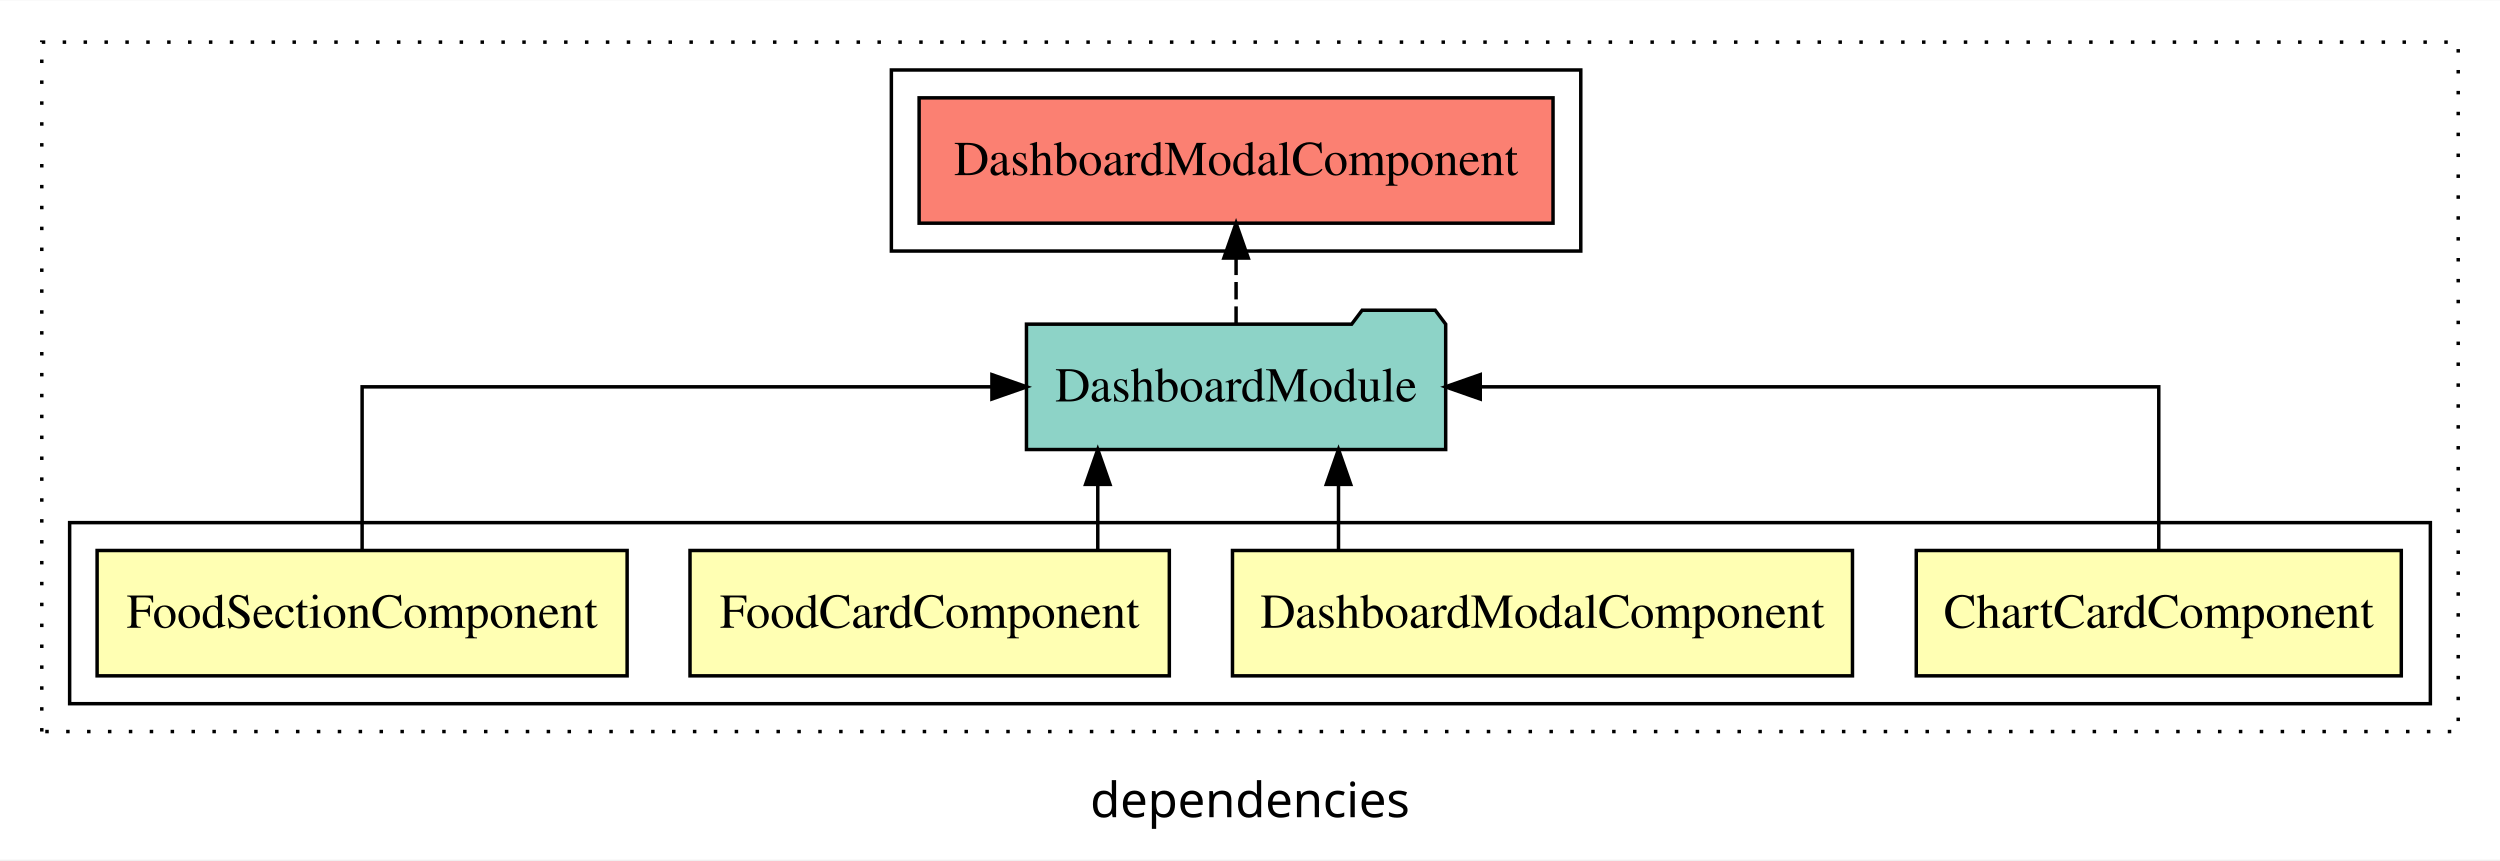
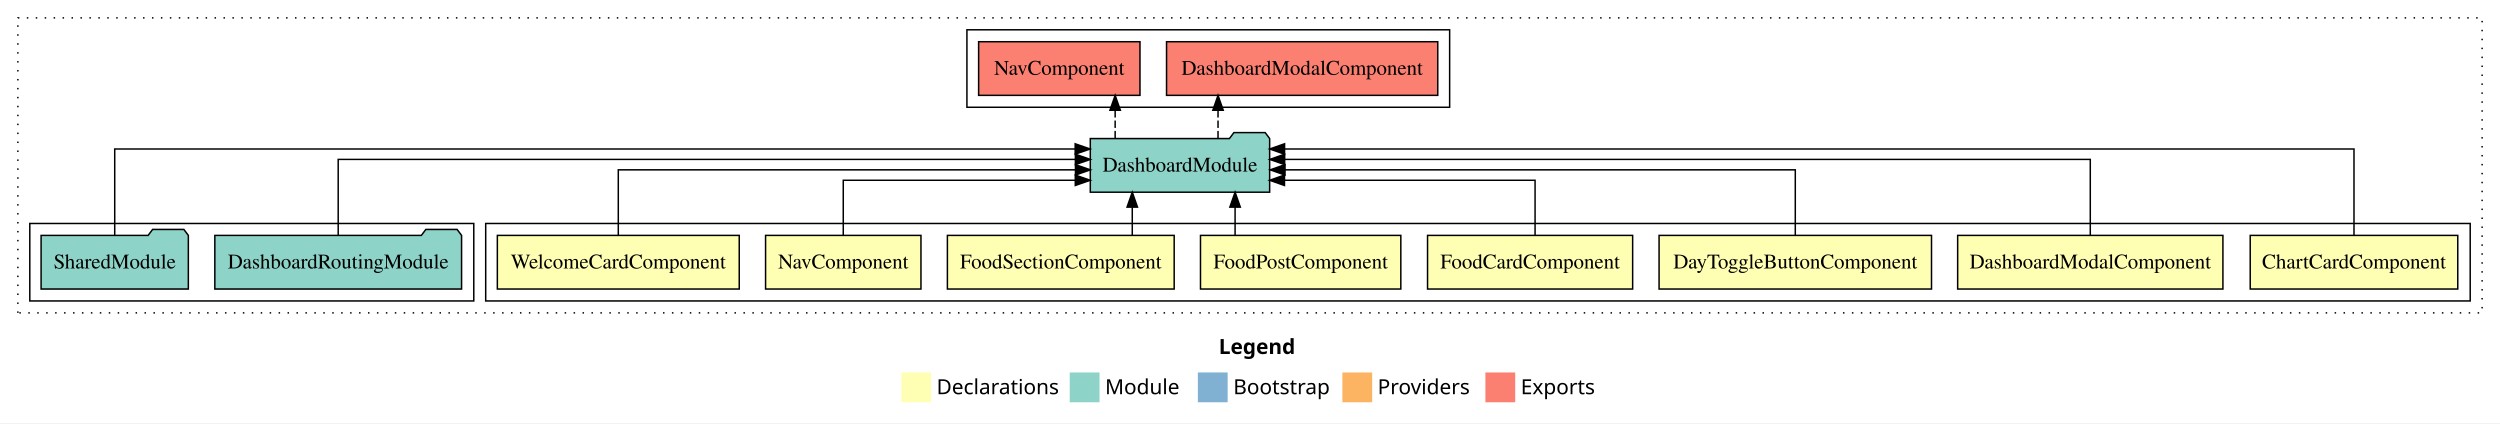
- <svg xmlns="http://www.w3.org/2000/svg" width="718pt" height="247pt" viewBox="0.00 0.00 718.00 246.80">
-   <g id="graph0" class="graph" transform="scale(1 1) rotate(0) translate(4 242.8)">
-     <polygon fill="white" stroke="transparent" points="-4,4 -4,-242.8 714,-242.8 714,4 -4,4" />
-     <text text-anchor="middle" x="355" y="-8.2" font-family="sans-serif" font-size="14.00">dependencies</text>
+ <svg xmlns="http://www.w3.org/2000/svg" width="1678pt" height="284pt" viewBox="0.00 0.00 1678.00 284.00">
+   <g id="graph0" class="graph" transform="scale(1 1) rotate(0) translate(4 280)">
+     <polygon fill="white" stroke="transparent" points="-4,4 -4,-280 1674,-280 1674,4 -4,4" />
+     <text text-anchor="start" x="814.01" y="-42.4" font-family="Times-12" font-weight="bold" font-size="14.00">Legend</text>
+     <polygon fill="#ffffb3" stroke="transparent" points="601,-10 601,-30 621,-30 621,-10 601,-10" />
+     <text text-anchor="start" x="624.63" y="-15.4" font-family="Times-12" font-size="14.00">  Declarations</text>
+     <polygon fill="#8dd3c7" stroke="transparent" points="714,-10 714,-30 734,-30 734,-10 714,-10" />
+     <text text-anchor="start" x="737.73" y="-15.4" font-family="Times-12" font-size="14.00">  Module</text>
+     <polygon fill="#80b1d3" stroke="transparent" points="800,-10 800,-30 820,-30 820,-10 800,-10" />
+     <text text-anchor="start" x="823.78" y="-15.4" font-family="Times-12" font-size="14.00">  Bootstrap</text>
+     <polygon fill="#fdb462" stroke="transparent" points="897,-10 897,-30 917,-30 917,-10 897,-10" />
+     <text text-anchor="start" x="920.67" y="-15.4" font-family="Times-12" font-size="14.00">  Providers</text>
+     <polygon fill="#fb8072" stroke="transparent" points="993,-10 993,-30 1013,-30 1013,-10 993,-10" />
+     <text text-anchor="start" x="1016.73" y="-15.4" font-family="Times-12" font-size="14.00">  Exports</text>
    <g id="clust1" class="cluster">
-       <polygon fill="none" stroke="black" stroke-dasharray="1,5" points="8,-32.8 8,-230.8 702,-230.8 702,-32.8 8,-32.8" />
+       <polygon fill="none" stroke="black" stroke-dasharray="1,5" points="8,-70 8,-268 1662,-268 1662,-70 8,-70" />
    </g>
    <g id="clust2" class="cluster">
-       <polygon fill="none" stroke="black" points="16,-40.8 16,-92.8 694,-92.8 694,-40.8 16,-40.8" />
+       <polygon fill="none" stroke="black" points="322,-78 322,-130 1654,-130 1654,-78 322,-78" />
    </g>
-     <g id="clust8" class="cluster">
-       <polygon fill="none" stroke="black" points="252,-170.8 252,-222.8 450,-222.8 450,-170.8 252,-170.8" />
+     <g id="clust11" class="cluster">
+       <polygon fill="none" stroke="black" points="16,-78 16,-130 314,-130 314,-78 16,-78" />
+     </g>
+     <g id="clust12" class="cluster">
+       <polygon fill="none" stroke="black" points="645,-208 645,-260 969,-260 969,-208 645,-208" />
    </g>
    <g id="node1" class="node">
-       <polygon fill="#ffffb3" stroke="black" points="685.65,-84.8 546.35,-84.8 546.35,-48.8 685.65,-48.8 685.65,-84.8" />
-       <text text-anchor="middle" x="616" y="-62.6" font-family="Times,serif" font-size="14.00">ChartCardComponent</text>
+       <polygon fill="#ffffb3" stroke="black" points="1645.65,-122 1506.35,-122 1506.35,-86 1645.65,-86 1645.65,-122" />
+       <text text-anchor="middle" x="1576" y="-99.8" font-family="Times,serif" font-size="14.00">ChartCardComponent</text>
+     </g>
+     <g id="node9" class="node">
+       <polygon fill="#8dd3c7" stroke="black" points="848.19,-187 845.19,-191 824.19,-191 821.19,-187 727.81,-187 727.81,-151 848.19,-151 848.19,-187" />
+       <text text-anchor="middle" x="788" y="-164.8" font-family="Times,serif" font-size="14.00">DashboardModule</text>
+     </g>
+     <g id="edge1" class="edge">
+       <path fill="none" stroke="black" d="M1576,-122.01C1576,-144.49 1576,-180 1576,-180 1576,-180 858.2,-180 858.2,-180" />
+       <polygon fill="black" stroke="black" points="858.2,-176.5 848.2,-180 858.2,-183.5 858.2,-176.5" />
+     </g>
+     <g id="node2" class="node">
+       <polygon fill="#ffffb3" stroke="black" points="1488.02,-122 1309.98,-122 1309.98,-86 1488.02,-86 1488.02,-122" />
+       <text text-anchor="middle" x="1399" y="-99.8" font-family="Times,serif" font-size="14.00">DashboardModalComponent</text>
+     </g>
+     <g id="edge2" class="edge">
+       <path fill="none" stroke="black" d="M1399,-122.13C1399,-142.57 1399,-173 1399,-173 1399,-173 858.26,-173 858.26,-173" />
+       <polygon fill="black" stroke="black" points="858.26,-169.5 848.26,-173 858.26,-176.5 858.26,-169.5" />
+     </g>
+     <g id="node3" class="node">
+       <polygon fill="#ffffb3" stroke="black" points="1292.43,-122 1109.57,-122 1109.57,-86 1292.43,-86 1292.43,-122" />
+       <text text-anchor="middle" x="1201" y="-99.8" font-family="Times,serif" font-size="14.00">DayToggleButtonComponent</text>
+     </g>
+     <g id="edge3" class="edge">
+       <path fill="none" stroke="black" d="M1201,-122.27C1201,-140.56 1201,-166 1201,-166 1201,-166 858.5,-166 858.5,-166" />
+       <polygon fill="black" stroke="black" points="858.5,-162.5 848.5,-166 858.5,-169.5 858.5,-162.5" />
+     </g>
+     <g id="node4" class="node">
+       <polygon fill="#ffffb3" stroke="black" points="1091.83,-122 954.17,-122 954.17,-86 1091.83,-86 1091.83,-122" />
+       <text text-anchor="middle" x="1023" y="-99.8" font-family="Times,serif" font-size="14.00">FoodCardComponent</text>
+     </g>
+     <g id="edge4" class="edge">
+       <path fill="none" stroke="black" d="M1026.34,-122.01C1026.34,-138.05 1026.34,-159 1026.34,-159 1026.34,-159 858.14,-159 858.14,-159" />
+       <polygon fill="black" stroke="black" points="858.14,-155.5 848.14,-159 858.14,-162.5 858.14,-155.5" />
    </g>
    <g id="node5" class="node">
-       <polygon fill="#8dd3c7" stroke="black" points="411.2,-149.8 408.2,-153.8 387.2,-153.8 384.2,-149.8 290.8,-149.8 290.8,-113.8 411.2,-113.8 411.2,-149.8" />
-       <text text-anchor="middle" x="351" y="-127.6" font-family="Times,serif" font-size="14.00">DashboardModule</text>
+       <polygon fill="#ffffb3" stroke="black" points="936.23,-122 801.77,-122 801.77,-86 936.23,-86 936.23,-122" />
+       <text text-anchor="middle" x="869" y="-99.8" font-family="Times,serif" font-size="14.00">FoodPostComponent</text>
    </g>
-     <g id="edge1" class="edge">
-       <path fill="none" stroke="black" d="M616,-84.91C616,-104.14 616,-131.8 616,-131.8 616,-131.8 421.13,-131.8 421.13,-131.8" />
-       <polygon fill="black" stroke="black" points="421.13,-128.3 411.13,-131.8 421.13,-135.3 421.13,-128.3" />
-     </g>
-     <g id="node2" class="node">
-       <polygon fill="#ffffb3" stroke="black" points="528.03,-84.8 349.97,-84.8 349.97,-48.8 528.03,-48.8 528.03,-84.8" />
-       <text text-anchor="middle" x="439" y="-62.6" font-family="Times,serif" font-size="14.00">DashboardModalComponent</text>
-     </g>
-     <g id="edge2" class="edge">
-       <path fill="none" stroke="black" d="M380.42,-84.91C380.42,-84.91 380.42,-103.79 380.42,-103.79" />
-       <polygon fill="black" stroke="black" points="376.92,-103.79 380.42,-113.79 383.92,-103.79 376.92,-103.79" />
-     </g>
-     <g id="node3" class="node">
-       <polygon fill="#ffffb3" stroke="black" points="331.83,-84.8 194.17,-84.8 194.17,-48.8 331.83,-48.8 331.83,-84.8" />
-       <text text-anchor="middle" x="263" y="-62.6" font-family="Times,serif" font-size="14.00">FoodCardComponent</text>
-     </g>
-     <g id="edge3" class="edge">
-       <path fill="none" stroke="black" d="M311.28,-84.91C311.28,-84.91 311.28,-103.79 311.28,-103.79" />
-       <polygon fill="black" stroke="black" points="307.78,-103.79 311.28,-113.79 314.78,-103.79 307.78,-103.79" />
-     </g>
-     <g id="node4" class="node">
-       <polygon fill="#ffffb3" stroke="black" points="176.11,-84.8 23.89,-84.8 23.89,-48.8 176.11,-48.8 176.11,-84.8" />
-       <text text-anchor="middle" x="100" y="-62.6" font-family="Times,serif" font-size="14.00">FoodSectionComponent</text>
-     </g>
-     <g id="edge4" class="edge">
-       <path fill="none" stroke="black" d="M100,-84.91C100,-104.14 100,-131.8 100,-131.8 100,-131.8 280.88,-131.8 280.88,-131.8" />
-       <polygon fill="black" stroke="black" points="280.88,-135.3 290.88,-131.8 280.88,-128.3 280.88,-135.3" />
+     <g id="edge5" class="edge">
+       <path fill="none" stroke="black" d="M824.99,-122.11C824.99,-122.11 824.99,-140.99 824.99,-140.99" />
+       <polygon fill="black" stroke="black" points="821.49,-140.99 824.99,-150.99 828.49,-140.99 821.49,-140.99" />
    </g>
    <g id="node6" class="node">
-       <polygon fill="#fb8072" stroke="black" points="442.03,-214.8 259.97,-214.8 259.97,-178.8 442.03,-178.8 442.03,-214.8" />
-       <text text-anchor="middle" x="351" y="-192.6" font-family="Times,serif" font-size="14.00">DashboardModalComponent </text>
+       <polygon fill="#ffffb3" stroke="black" points="784.11,-122 631.89,-122 631.89,-86 784.11,-86 784.11,-122" />
+       <text text-anchor="middle" x="708" y="-99.8" font-family="Times,serif" font-size="14.00">FoodSectionComponent</text>
    </g>
-     <g id="edge5" class="edge">
-       <path fill="none" stroke="black" stroke-dasharray="5,2" d="M351,-149.91C351,-149.91 351,-168.79 351,-168.79" />
-       <polygon fill="black" stroke="black" points="347.5,-168.79 351,-178.79 354.5,-168.79 347.5,-168.79" />
+     <g id="edge6" class="edge">
+       <path fill="none" stroke="black" d="M755.98,-122.11C755.98,-122.11 755.98,-140.99 755.98,-140.99" />
+       <polygon fill="black" stroke="black" points="752.48,-140.99 755.98,-150.99 759.48,-140.99 752.48,-140.99" />
+     </g>
+     <g id="node7" class="node">
+       <polygon fill="#ffffb3" stroke="black" points="614.15,-122 509.85,-122 509.85,-86 614.15,-86 614.15,-122" />
+       <text text-anchor="middle" x="562" y="-99.8" font-family="Times,serif" font-size="14.00">NavComponent</text>
+     </g>
+     <g id="edge7" class="edge">
+       <path fill="none" stroke="black" d="M562,-122.01C562,-138.05 562,-159 562,-159 562,-159 717.73,-159 717.73,-159" />
+       <polygon fill="black" stroke="black" points="717.73,-162.5 727.73,-159 717.73,-155.5 717.73,-162.5" />
+     </g>
+     <g id="node8" class="node">
+       <polygon fill="#ffffb3" stroke="black" points="492.18,-122 329.82,-122 329.82,-86 492.18,-86 492.18,-122" />
+       <text text-anchor="middle" x="411" y="-99.8" font-family="Times,serif" font-size="14.00">WelcomeCardComponent</text>
+     </g>
+     <g id="edge8" class="edge">
+       <path fill="none" stroke="black" d="M411,-122.27C411,-140.56 411,-166 411,-166 411,-166 717.85,-166 717.85,-166" />
+       <polygon fill="black" stroke="black" points="717.85,-169.5 727.85,-166 717.85,-162.5 717.85,-169.5" />
+     </g>
+     <g id="node12" class="node">
+       <polygon fill="#fb8072" stroke="black" points="961.02,-252 778.98,-252 778.98,-216 961.02,-216 961.02,-252" />
+       <text text-anchor="middle" x="870" y="-229.8" font-family="Times,serif" font-size="14.00">DashboardModalComponent </text>
+     </g>
+     <g id="edge11" class="edge">
+       <path fill="none" stroke="black" stroke-dasharray="5,2" d="M813.54,-187.11C813.54,-187.11 813.54,-205.99 813.54,-205.99" />
+       <polygon fill="black" stroke="black" points="810.04,-205.99 813.54,-215.99 817.04,-205.99 810.04,-205.99" />
+     </g>
+     <g id="node13" class="node">
+       <polygon fill="#fb8072" stroke="black" points="761.15,-252 652.85,-252 652.85,-216 761.15,-216 761.15,-252" />
+       <text text-anchor="middle" x="707" y="-229.8" font-family="Times,serif" font-size="14.00">NavComponent </text>
+     </g>
+     <g id="edge12" class="edge">
+       <path fill="none" stroke="black" stroke-dasharray="5,2" d="M744.49,-187.11C744.49,-187.11 744.49,-205.99 744.49,-205.99" />
+       <polygon fill="black" stroke="black" points="740.99,-205.99 744.49,-215.99 747.99,-205.99 740.99,-205.99" />
+     </g>
+     <g id="node10" class="node">
+       <polygon fill="#8dd3c7" stroke="black" points="305.81,-122 302.81,-126 281.81,-126 278.81,-122 140.19,-122 140.19,-86 305.81,-86 305.81,-122" />
+       <text text-anchor="middle" x="223" y="-99.8" font-family="Times,serif" font-size="14.00">DashboardRoutingModule</text>
+     </g>
+     <g id="edge9" class="edge">
+       <path fill="none" stroke="black" d="M223,-122.13C223,-142.57 223,-173 223,-173 223,-173 717.8,-173 717.8,-173" />
+       <polygon fill="black" stroke="black" points="717.8,-176.5 727.8,-173 717.8,-169.5 717.8,-176.5" />
+     </g>
+     <g id="node11" class="node">
+       <polygon fill="#8dd3c7" stroke="black" points="122.42,-122 119.42,-126 98.42,-126 95.42,-122 23.58,-122 23.58,-86 122.42,-86 122.42,-122" />
+       <text text-anchor="middle" x="73" y="-99.8" font-family="Times,serif" font-size="14.00">SharedModule</text>
+     </g>
+     <g id="edge10" class="edge">
+       <path fill="none" stroke="black" d="M73,-122.01C73,-144.49 73,-180 73,-180 73,-180 717.66,-180 717.66,-180" />
+       <polygon fill="black" stroke="black" points="717.66,-183.5 727.66,-180 717.66,-176.5 717.66,-183.5" />
    </g>
  </g>
</svg>
